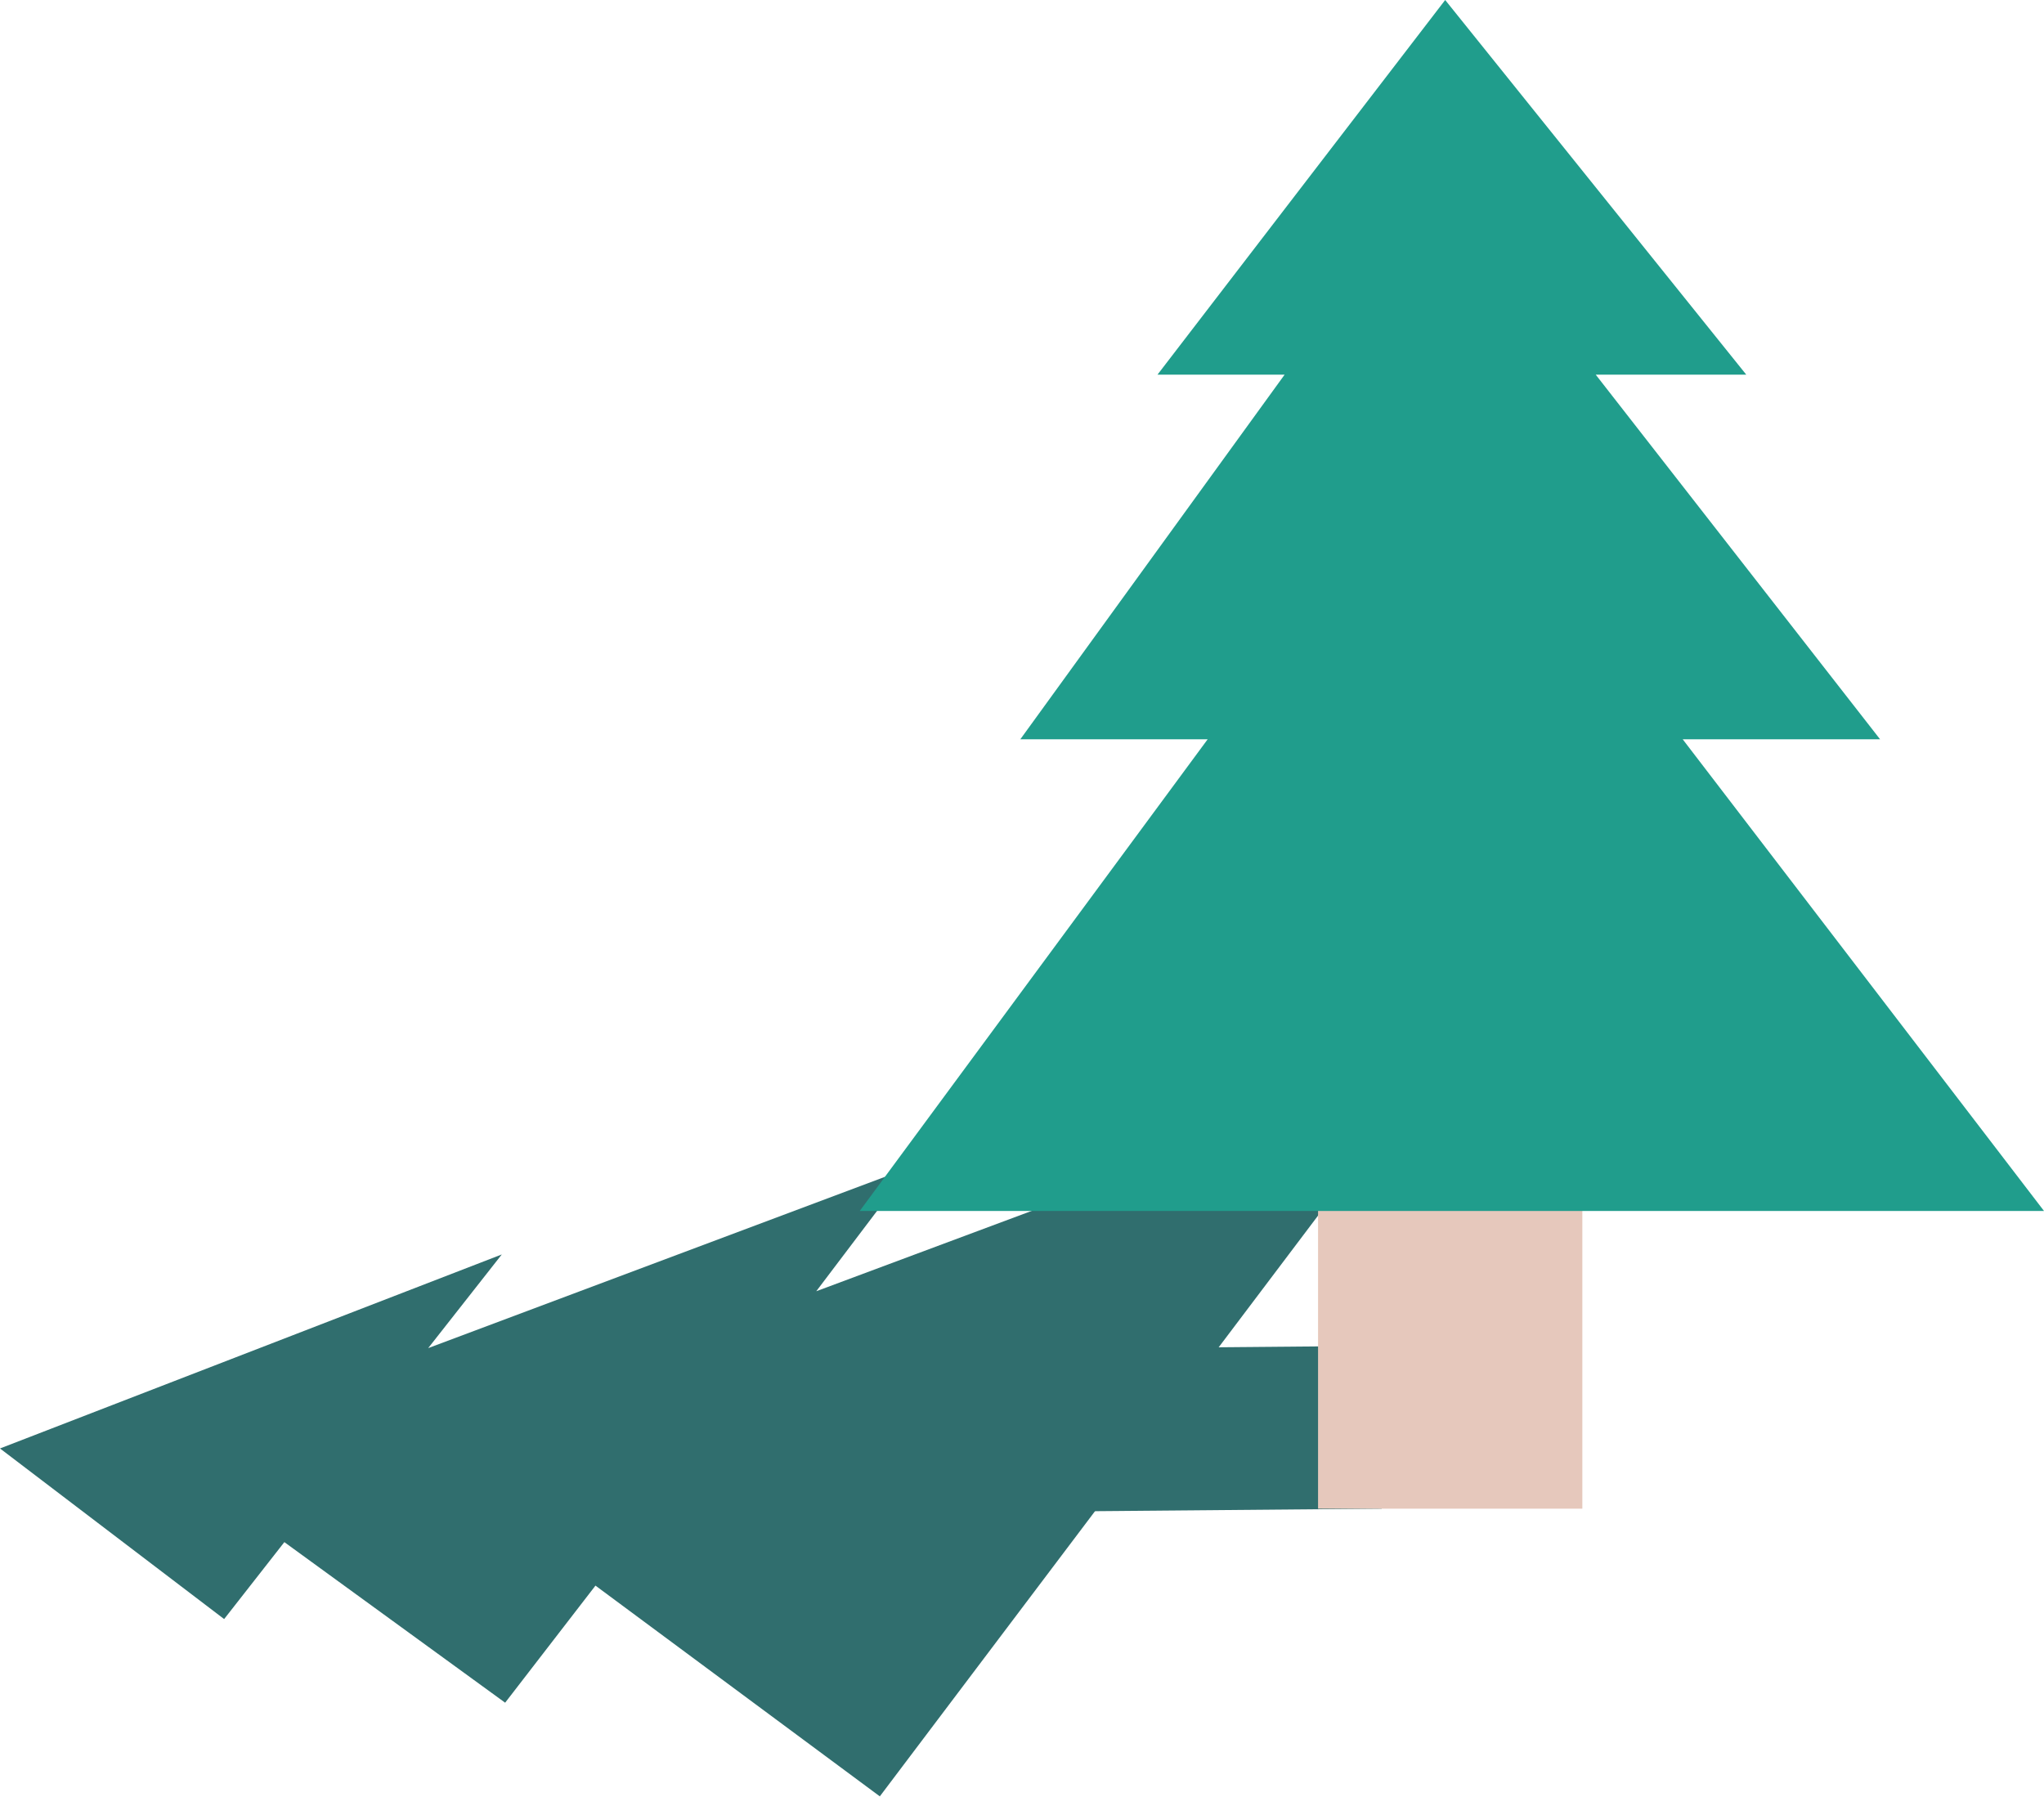
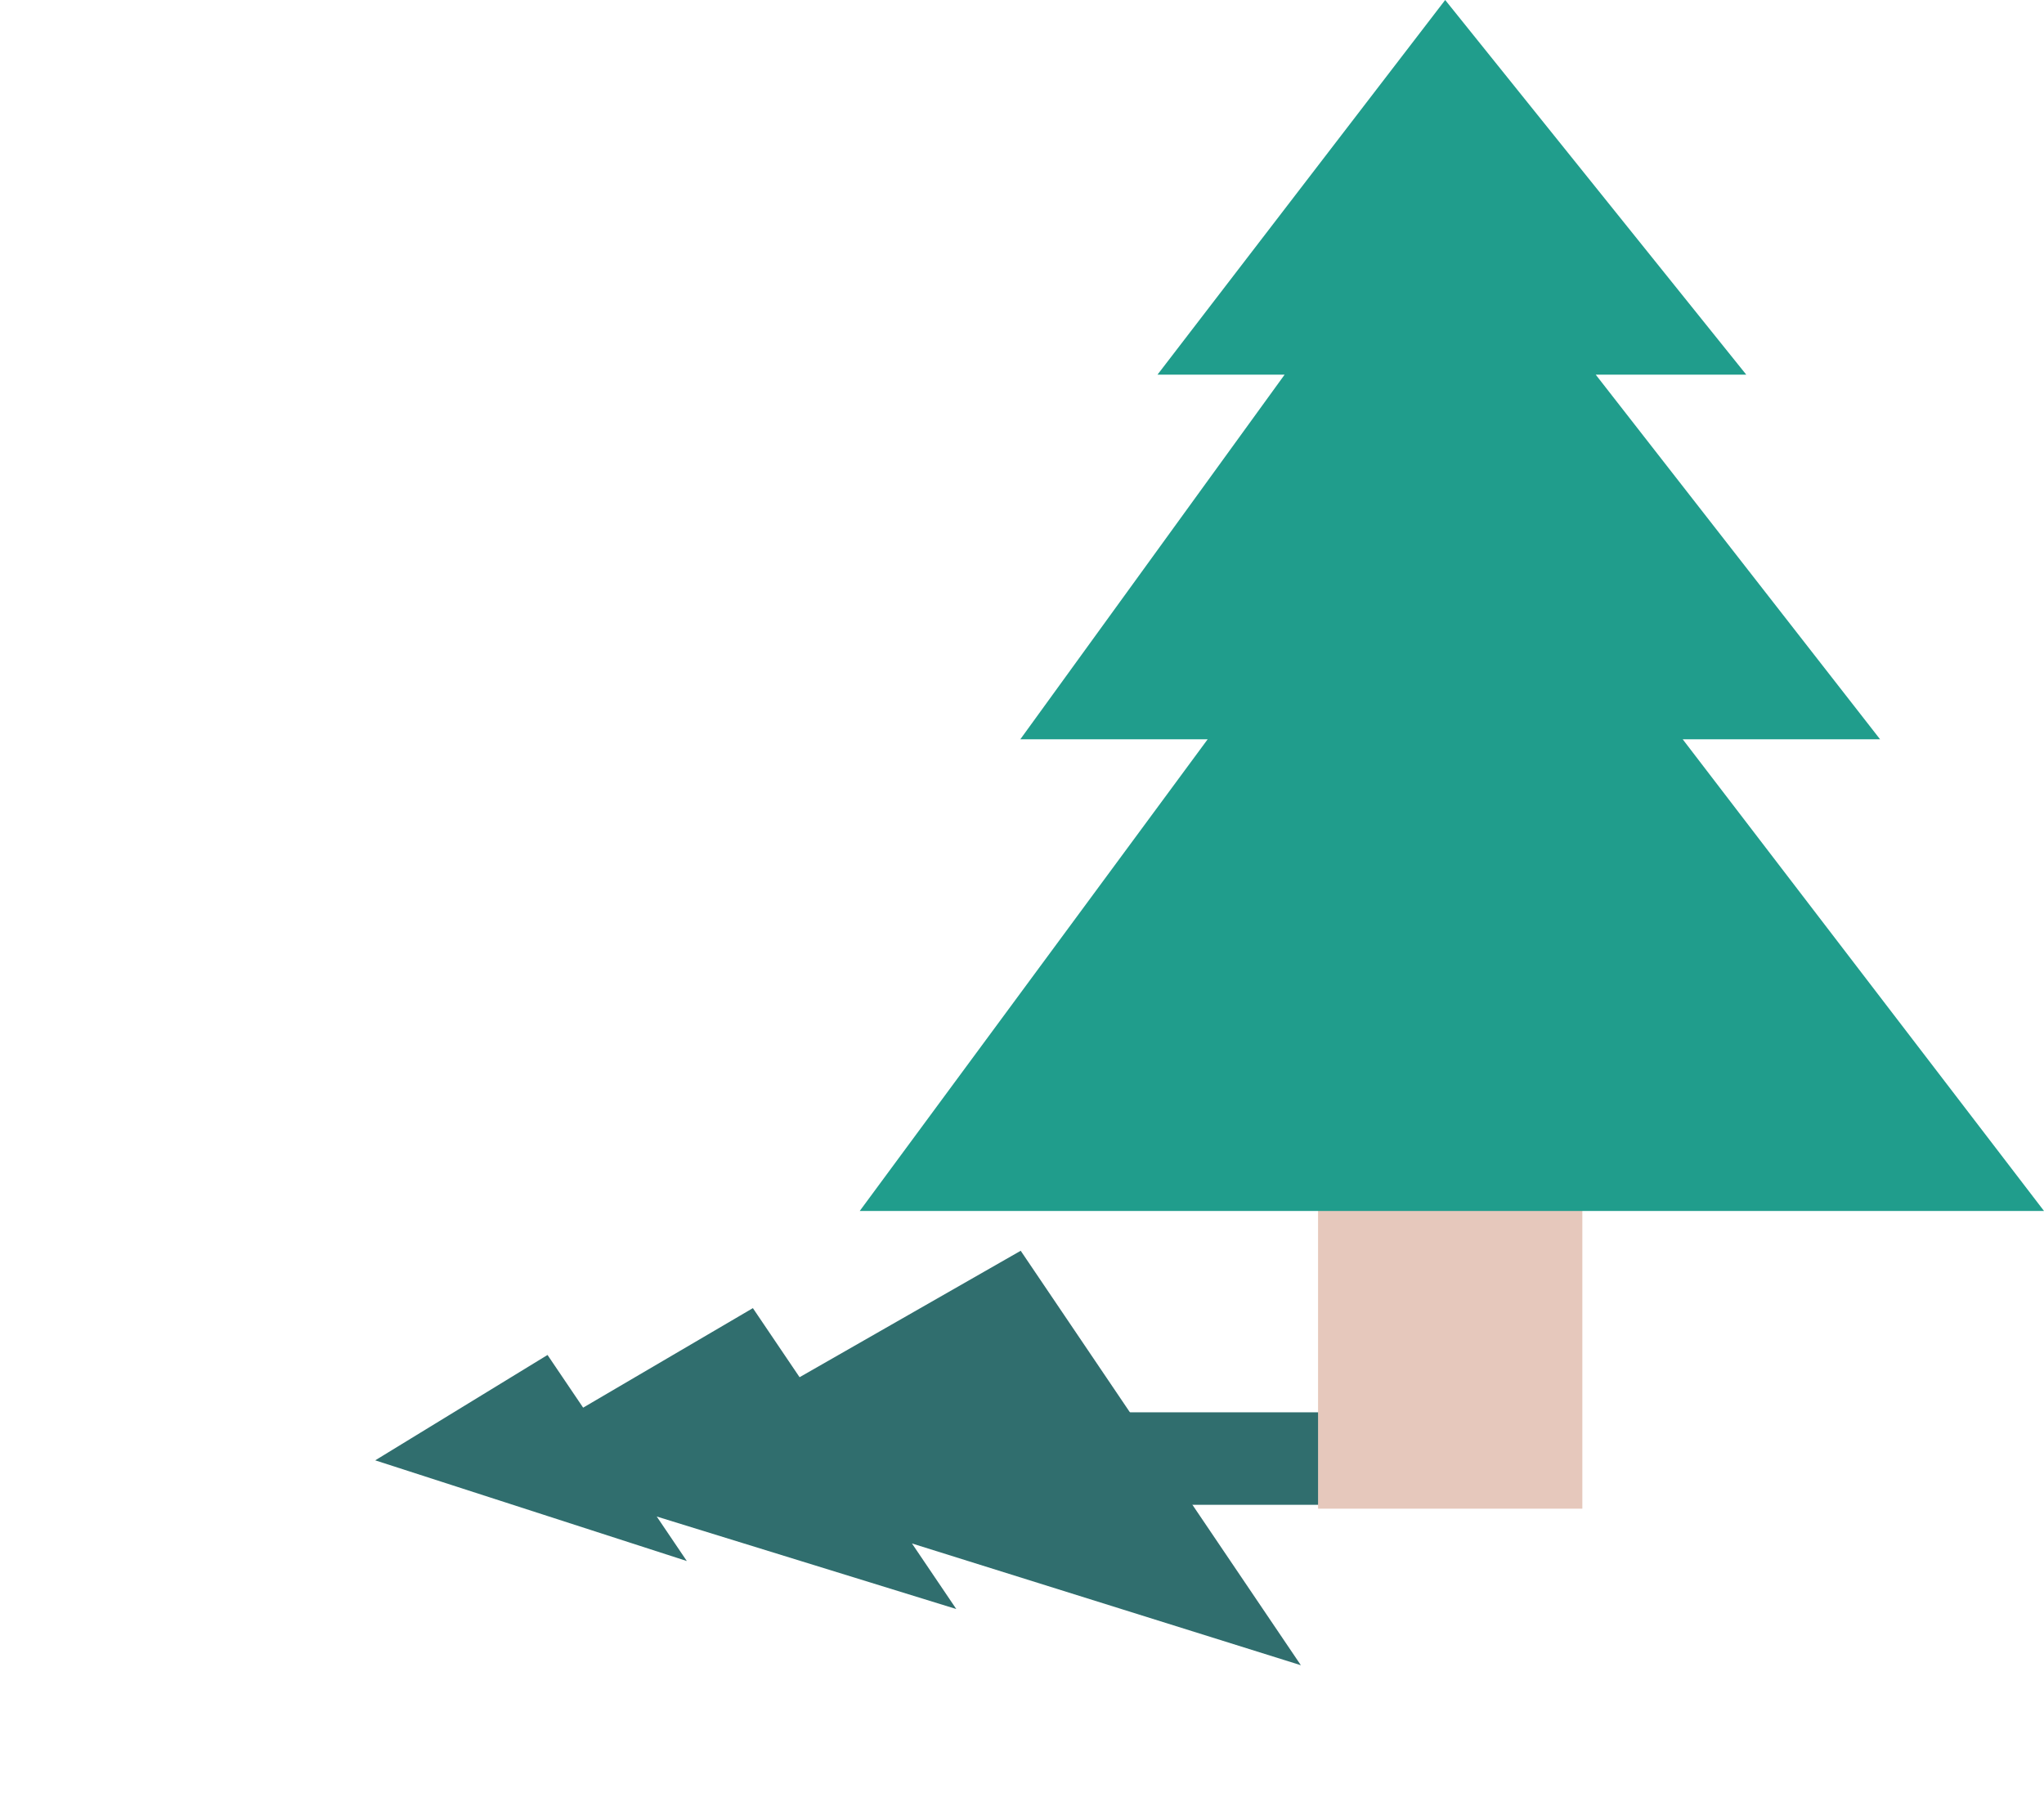
- <svg xmlns="http://www.w3.org/2000/svg" viewBox="0 0 611 537">
+ <svg xmlns="http://www.w3.org/2000/svg" xmlns:xlink="http://www.w3.org/1999/xlink" viewBox="0 0 611 537">
  <defs>
-     <style>
-       .cls-1{fill:#306e6e}
-     </style>
+     <path id="stump" d="M394 331h79v120h-79z" />
+     <path id="tree" d="M257 362h354L503 221h59 l -85 -109 h45L432 0l-86 112h38l-79 109h56z" style="animation-timing-function: ease-in-out;">
+       <animate attributeName="d" values="M257.8 362h354L517.9 221h59l-74.1 -109h45L469 0l-97.2 112h38l-89.9 109h56z;M256.2 362h354L488.1 221h59l-95.9 -109h45L395 0l-74.8 112h38l-68.1 109h56z;M257.8 362h354L517.9 221h59l-74.1 -109h45L469 0l-97.2 112h38l-89.9 109h56z" dur="15s" repeatCount="indefinite" fill="freeze" />
+     </path>
  </defs>
-   <path id="stumpShadow" d="M298 452l37-49 115-1-37 49-115 1z" class="cls-1" data-name="Rectangle 8" />
-   <path id="treeShadow" d="M263 537l166-220-185 69 28-37-144 54 22-28L0 433l67 51 18-23 66 48 27-35z" class="cls-1" data-name="Path 31" />
-   <path id="stump" fill="#e6c8bc" d="M394 331h79v120h-79z" data-name="Rectangle 8" />
-   <path id="tree" fill="#209d8c" d="M257 362h354L503 221h59l-85-109h45L432 0l-86 112h38l-79 109h56z" data-name="Path 31" />
+   <g transform="rotate(270 394 451) scale(0.35 0.65) skewY(-20) translate(735 685)" fill="#306e6e">
+     <use xlink:href="#stump" />
+     <use xlink:href="#tree" />
+   </g>
+   <g>
+     <use xlink:href="#stump" fill="#e6c8bc" />
+     <use xlink:href="#tree" fill="#209d8c" />
+   </g>
</svg>
